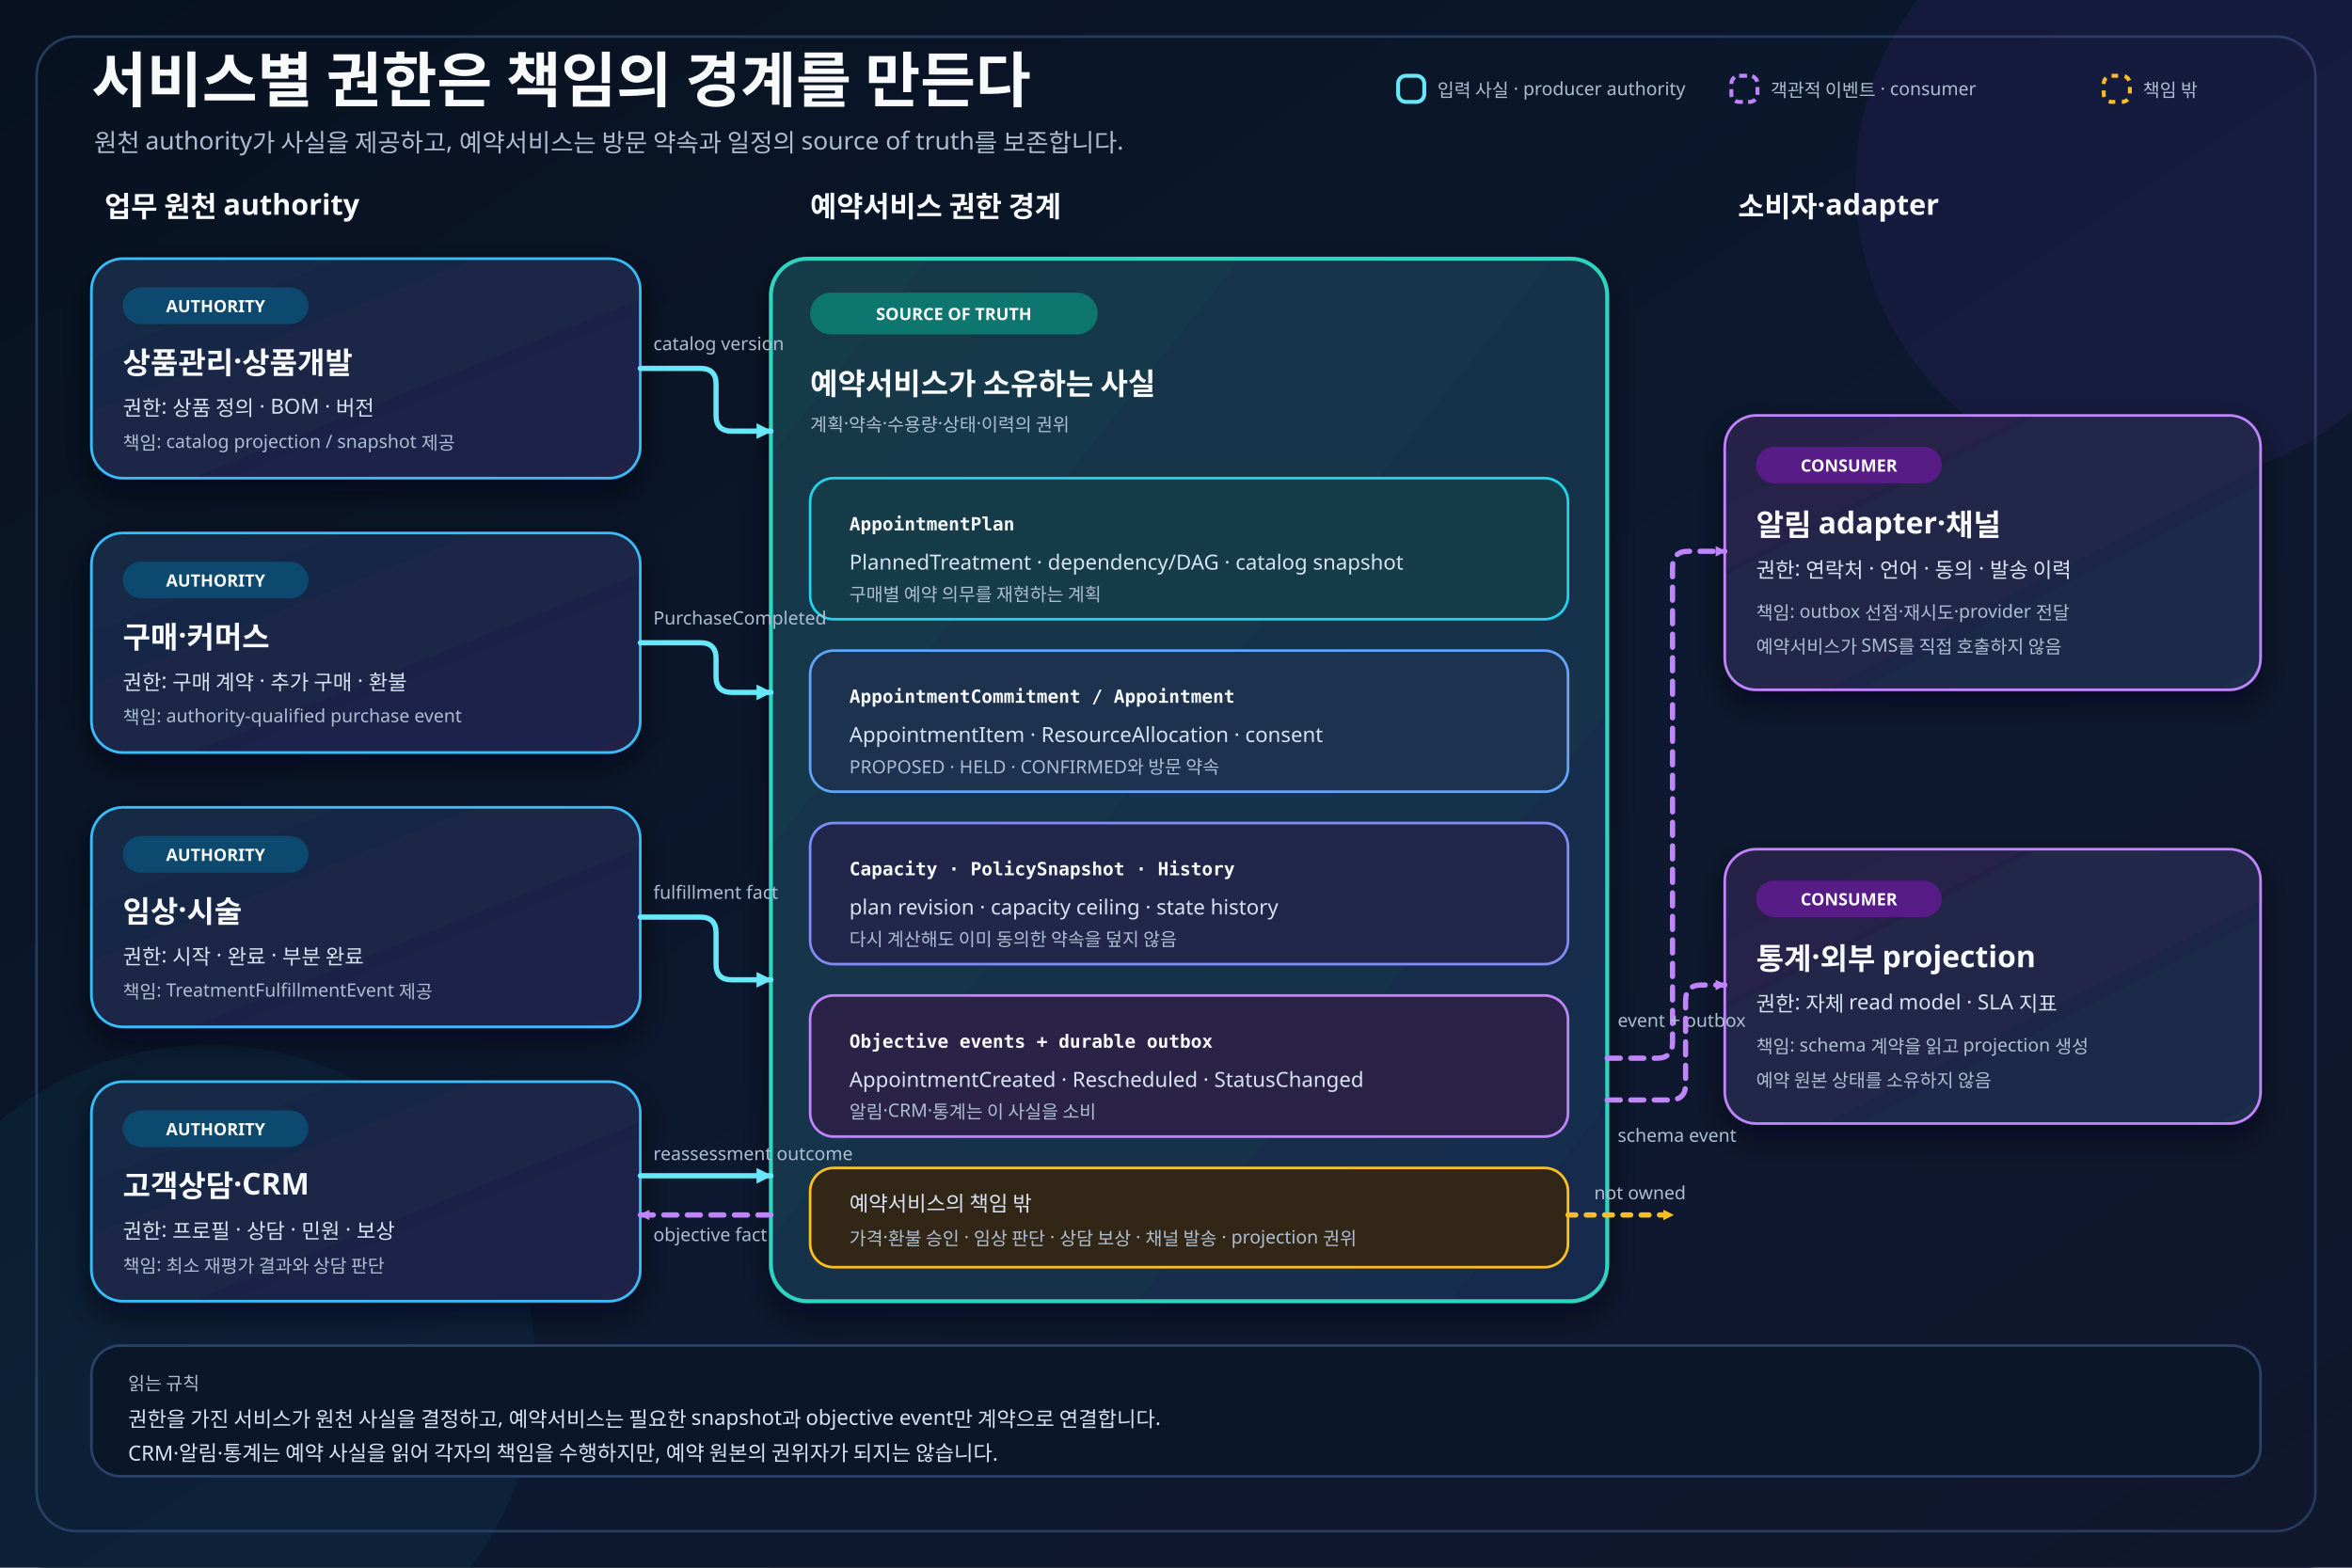
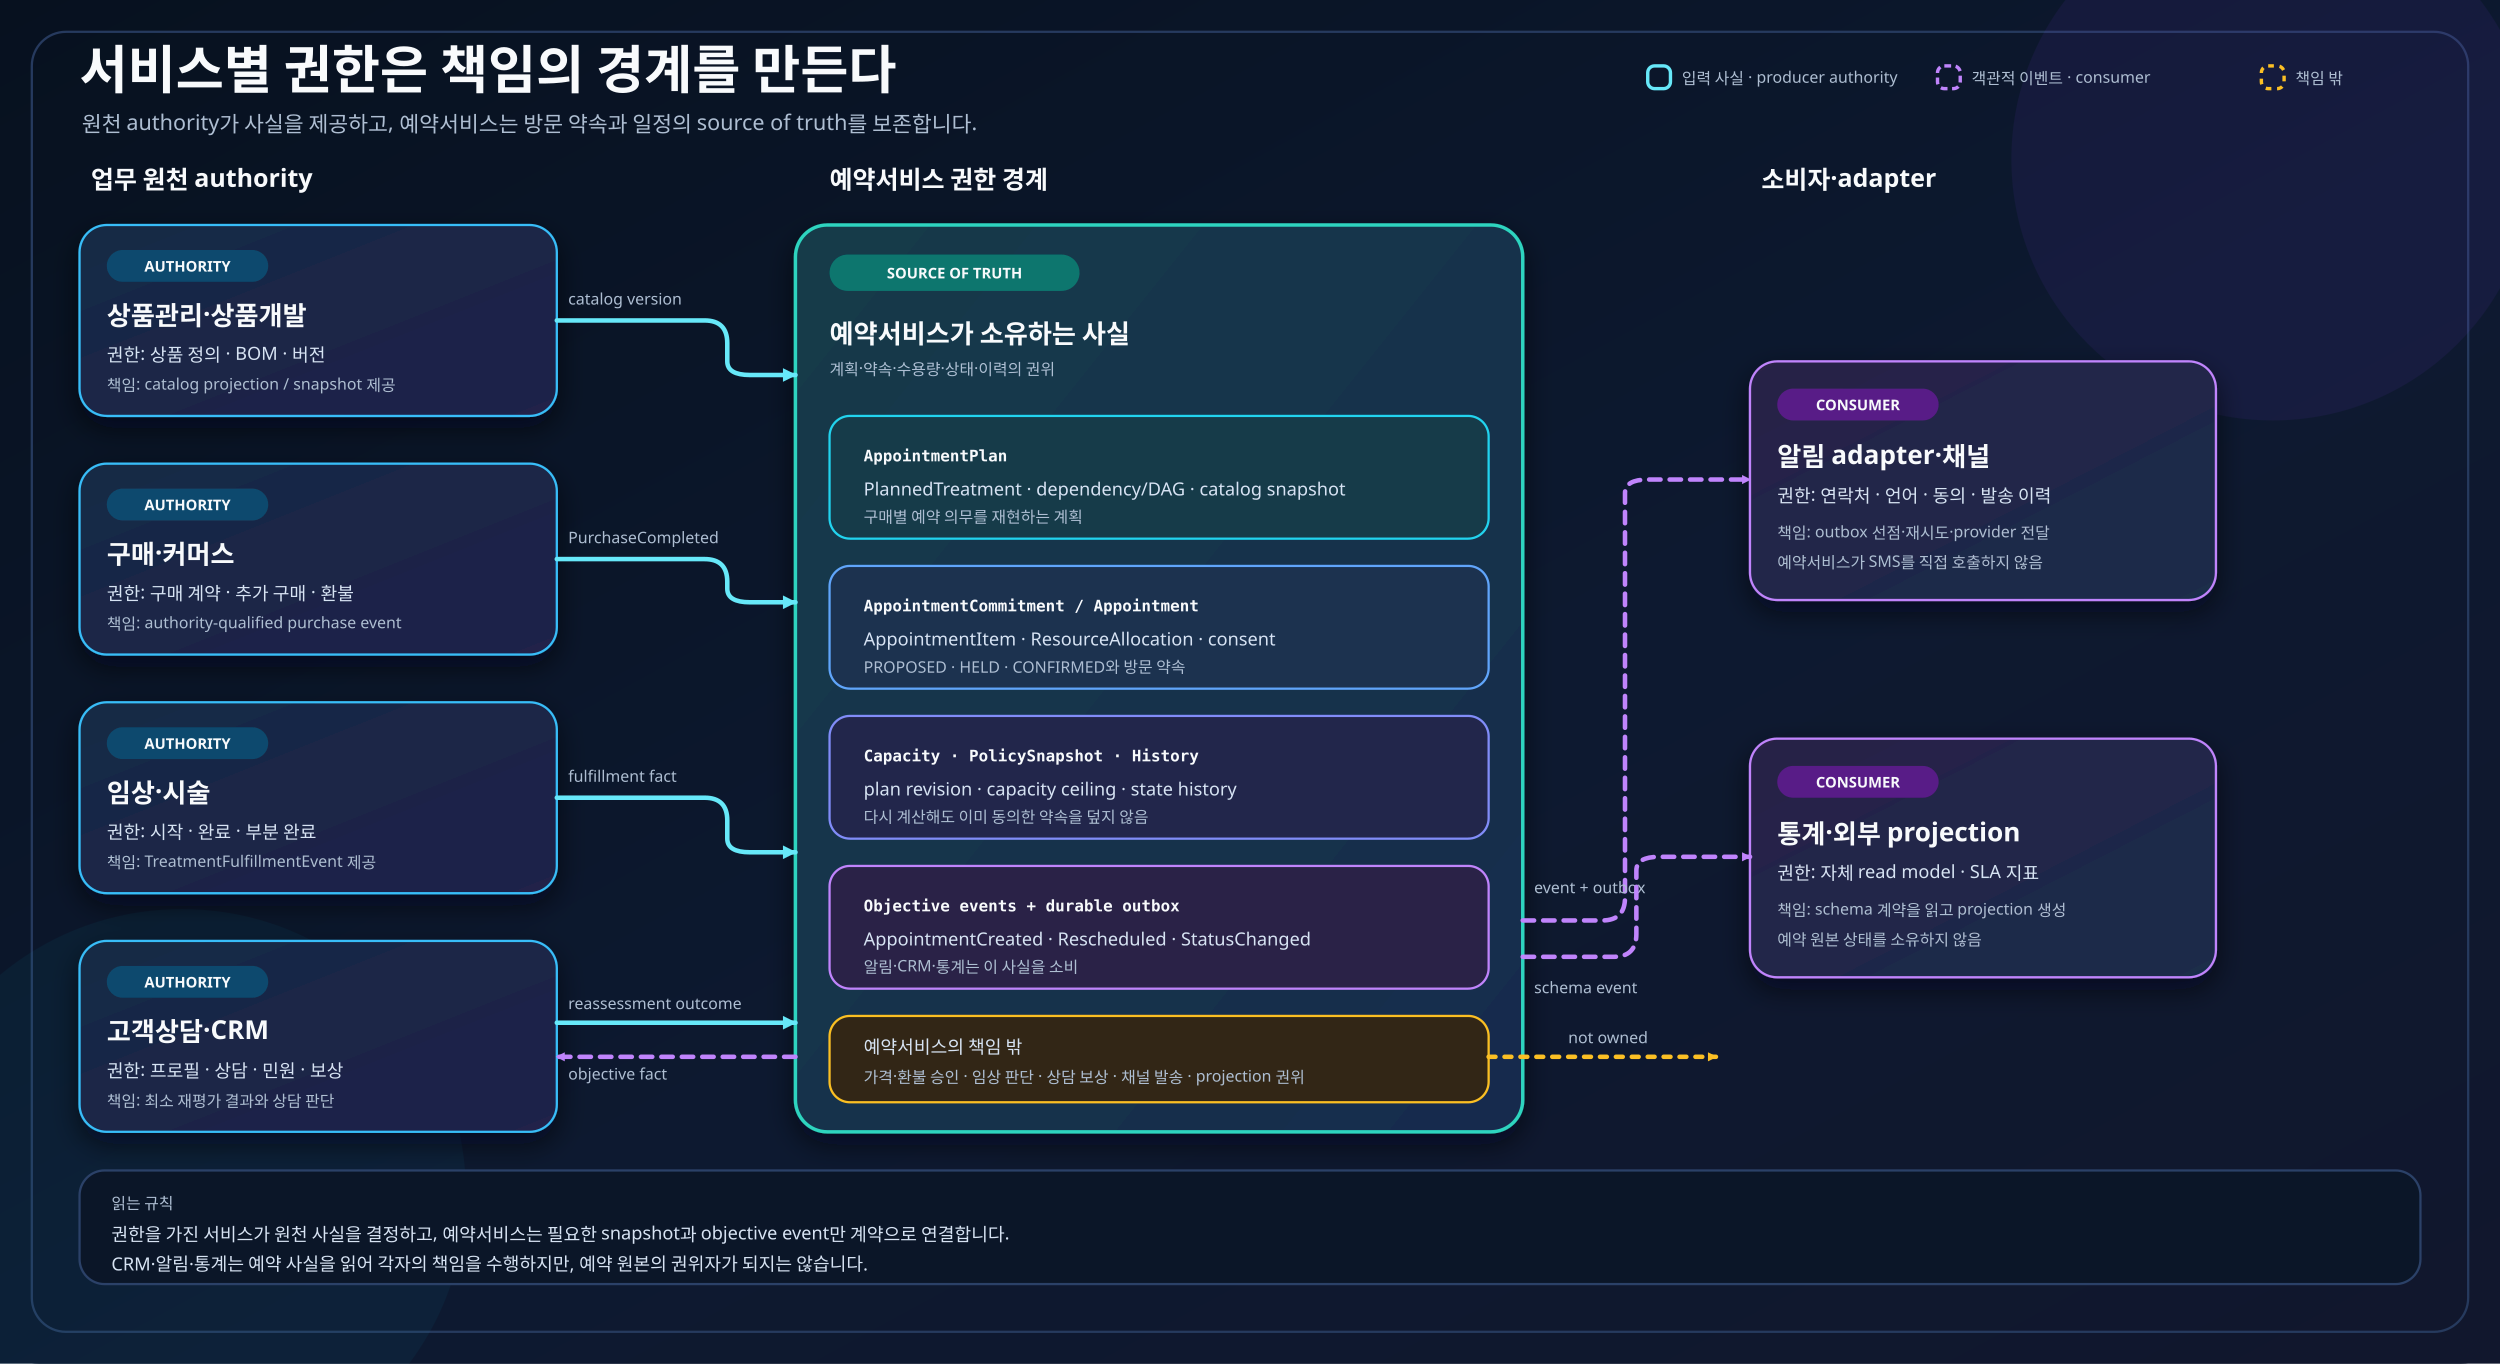
- <svg xmlns="http://www.w3.org/2000/svg" width="1800" height="1200" viewBox="0 0 1800 1200" role="img" aria-labelledby="title desc">
+ <svg xmlns="http://www.w3.org/2000/svg" width="2200" height="1200" viewBox="0 0 2200 1200" role="img" aria-labelledby="title desc">
  <defs>
    <linearGradient id="bg" x1="0" y1="0" x2="1" y2="1">
      <stop offset="0" stop-color="#07111f" />
      <stop offset="0.55" stop-color="#0d1930" />
      <stop offset="1" stop-color="#11172d" />
    </linearGradient>
    <linearGradient id="authorityFill" x1="0" y1="0" x2="1" y2="1">
      <stop offset="0" stop-color="#162b45" />
      <stop offset="1" stop-color="#202049" />
    </linearGradient>
    <linearGradient id="appointmentFill" x1="0" y1="0" x2="1" y2="1">
      <stop offset="0" stop-color="#123b4a" />
      <stop offset="1" stop-color="#192b4d" />
    </linearGradient>
    <linearGradient id="consumerFill" x1="0" y1="0" x2="1" y2="1">
      <stop offset="0" stop-color="#292147" />
      <stop offset="1" stop-color="#192d4a" />
    </linearGradient>
    <filter id="shadow" x="-20%" y="-20%" width="140%" height="150%">
      <feDropShadow dx="0" dy="10" stdDeviation="12" flood-color="#020617" flood-opacity="0.58" />
    </filter>
    <marker id="inputArrow" viewBox="0 0 14 14" markerWidth="14" markerHeight="14" refX="12" refY="7" orient="auto" markerUnits="userSpaceOnUse" data-role="primary" data-size="14x14" data-tip-direction="positive-x">
      <path d="M 1 1 L 13 7 L 1 13 Z" fill="#67e8f9" data-solid-head="true" />
    </marker>
    <marker id="eventArrow" viewBox="0 0 10 10" markerWidth="10" markerHeight="10" refX="8" refY="5" orient="auto" markerUnits="userSpaceOnUse" data-role="secondary" data-size="10x10" data-tip-direction="positive-x">
      <path d="M 1 1 L 9 5 L 1 9 Z" fill="#c084fc" data-solid-head="true" />
    </marker>
    <marker id="boundaryArrow" viewBox="0 0 10 10" markerWidth="10" markerHeight="10" refX="8" refY="5" orient="auto" markerUnits="userSpaceOnUse" data-role="secondary" data-size="10x10" data-tip-direction="positive-x">
      <path d="M 1 1 L 9 5 L 1 9 Z" fill="#fbbf24" data-solid-head="true" />
    </marker>
    <style>
      .title{font-family:"goorm Sans",sans-serif;font-size:46px;font-weight:700;fill:#f8fafc}.subtitle{font-family:"goorm Sans",sans-serif;font-size:19px;fill:#aebed2}.section{font-family:"goorm Sans",sans-serif;font-size:22px;font-weight:700;fill:#f8fafc}.card-title{font-family:"goorm Sans",sans-serif;font-size:23px;font-weight:700;fill:#f8fafc}.body{font-family:"goorm Sans",sans-serif;font-size:16px;fill:#d7e3f3}.small{font-family:"goorm Sans",sans-serif;font-size:14px;fill:#aebed2}.code{font-family:"goorm Sans Code","goorm Sans",monospace;font-size:14px;font-weight:700;fill:#f8fafc}.pill{font-family:"goorm Sans",sans-serif;font-size:13px;font-weight:700;fill:#f8fafc}.connector{fill:none;stroke-linecap:round;stroke-linejoin:round;stroke-width:4}.input-line{stroke:#67e8f9;marker-end:url(#inputArrow)}.event-line{stroke:#c084fc;stroke-dasharray:10 8;marker-end:url(#eventArrow)}.boundary-line{stroke:#fbbf24;stroke-dasharray:6 8;marker-end:url(#boundaryArrow)}
    </style>
  </defs>
-   <rect width="1800" height="1200" fill="url(#bg)" />
-   <rect width="1800" height="1200" rx="34" fill="url(#bg)" />
-   <rect x="28" y="28" width="1744" height="1144" rx="30" fill="none" stroke="#263a5e" stroke-width="2" />
-   <circle cx="1650" cy="140" r="230" fill="#7c3aed" opacity=".08" />
+   <rect width="2200" height="1200" fill="url(#bg)" />
+   <rect width="2200" height="1200" rx="34" fill="url(#bg)" />
+   <rect x="28" y="28" width="2144" height="1144" rx="30" fill="none" stroke="#263a5e" stroke-width="2" />
+   <circle cx="2000" cy="140" r="230" fill="#7c3aed" opacity=".08" />
  <circle cx="160" cy="1050" r="250" fill="#0891b2" opacity=".07" />
  <text class="title" x="70" y="78">서비스별 권한은 책임의 경계를 만든다</text>
  <text class="subtitle" x="72" y="116">원천 authority가 사실을 제공하고, 예약서비스는 방문 약속과 일정의 source of truth를 보존합니다.</text>
-   <g transform="translate(1070 58)">
+   <g transform="translate(1450 58)">
    <rect x="0" y="0" width="20" height="20" rx="6" fill="none" stroke="#67e8f9" stroke-width="3" />
    <text class="small" x="30" y="16">입력 사실 · producer authority</text>
    <rect x="255" y="0" width="20" height="20" rx="6" fill="none" stroke="#c084fc" stroke-width="3" stroke-dasharray="6 4" />
    <text class="small" x="285" y="16">객관적 이벤트 · consumer</text>
    <rect x="540" y="0" width="20" height="20" rx="6" fill="none" stroke="#fbbf24" stroke-width="3" stroke-dasharray="5 5" />
    <text class="small" x="570" y="16">책임 밖</text>
  </g>
  <text class="section" x="80" y="166">업무 원천 authority</text>
-   <text class="section" x="620" y="166">예약서비스 권한 경계</text>
-   <text class="section" x="1330" y="166">소비자·adapter</text>
+   <text class="section" x="730" y="166">예약서비스 권한 경계</text>
+   <text class="section" x="1550" y="166">소비자·adapter</text>
  <g filter="url(#shadow)">
    <rect x="70" y="198" width="420" height="168" rx="24" fill="url(#authorityFill)" stroke="#38bdf8" stroke-width="2" />
    <rect x="94" y="220" width="142" height="28" rx="14" fill="#0c4a6e" />
    <text class="pill" x="165" y="239" text-anchor="middle">AUTHORITY</text>
    <text class="card-title" x="94" y="286">상품관리·상품개발</text>
    <text class="body" x="94" y="318">권한: 상품 정의 · BOM · 버전</text>
    <text class="small" x="94" y="344">책임: catalog projection / snapshot 제공</text>
    <rect x="70" y="408" width="420" height="168" rx="24" fill="url(#authorityFill)" stroke="#38bdf8" stroke-width="2" />
    <rect x="94" y="430" width="142" height="28" rx="14" fill="#0c4a6e" />
    <text class="pill" x="165" y="449" text-anchor="middle">AUTHORITY</text>
    <text class="card-title" x="94" y="496">구매·커머스</text>
    <text class="body" x="94" y="528">권한: 구매 계약 · 추가 구매 · 환불</text>
    <text class="small" x="94" y="554">책임: authority-qualified purchase event</text>
    <rect x="70" y="618" width="420" height="168" rx="24" fill="url(#authorityFill)" stroke="#38bdf8" stroke-width="2" />
    <rect x="94" y="640" width="142" height="28" rx="14" fill="#0c4a6e" />
    <text class="pill" x="165" y="659" text-anchor="middle">AUTHORITY</text>
    <text class="card-title" x="94" y="706">임상·시술</text>
    <text class="body" x="94" y="738">권한: 시작 · 완료 · 부분 완료</text>
    <text class="small" x="94" y="764">책임: TreatmentFulfillmentEvent 제공</text>
    <rect x="70" y="828" width="420" height="168" rx="24" fill="url(#authorityFill)" stroke="#38bdf8" stroke-width="2" />
    <rect x="94" y="850" width="142" height="28" rx="14" fill="#0c4a6e" />
    <text class="pill" x="165" y="869" text-anchor="middle">AUTHORITY</text>
    <text class="card-title" x="94" y="916">고객상담·CRM</text>
    <text class="body" x="94" y="948">권한: 프로필 · 상담 · 민원 · 보상</text>
    <text class="small" x="94" y="974">책임: 최소 재평가 결과와 상담 판단</text>
  </g>
  <g filter="url(#shadow)">
-     <rect x="590" y="198" width="640" height="798" rx="28" fill="url(#appointmentFill)" stroke="#2dd4bf" stroke-width="3" />
-     <rect x="620" y="224" width="220" height="32" rx="16" fill="#0f766e" />
-     <text class="pill" x="730" y="245" text-anchor="middle">SOURCE OF TRUTH</text>
-     <text class="card-title" x="620" y="302">예약서비스가 소유하는 사실</text>
-     <text class="small" x="620" y="330">계획·약속·수용량·상태·이력의 권위</text>
-     <rect x="620" y="366" width="580" height="108" rx="18" fill="#153a4a" stroke="#22d3ee" stroke-width="2" />
-     <text class="code" x="650" y="406">AppointmentPlan</text>
-     <text class="body" x="650" y="436">PlannedTreatment · dependency/DAG · catalog snapshot</text>
-     <text class="small" x="650" y="460">구매별 예약 의무를 재현하는 계획</text>
-     <rect x="620" y="498" width="580" height="108" rx="18" fill="#1a3150" stroke="#60a5fa" stroke-width="2" />
-     <text class="code" x="650" y="538">AppointmentCommitment / Appointment</text>
-     <text class="body" x="650" y="568">AppointmentItem · ResourceAllocation · consent</text>
-     <text class="small" x="650" y="592">PROPOSED · HELD · CONFIRMED와 방문 약속</text>
-     <rect x="620" y="630" width="580" height="108" rx="18" fill="#20264b" stroke="#818cf8" stroke-width="2" />
-     <text class="code" x="650" y="670">Capacity · PolicySnapshot · History</text>
-     <text class="body" x="650" y="700">plan revision · capacity ceiling · state history</text>
-     <text class="small" x="650" y="724">다시 계산해도 이미 동의한 약속을 덮지 않음</text>
-     <rect x="620" y="762" width="580" height="108" rx="18" fill="#292347" stroke="#c084fc" stroke-width="2" />
-     <text class="code" x="650" y="802">Objective events + durable outbox</text>
-     <text class="body" x="650" y="832">AppointmentCreated · Rescheduled · StatusChanged</text>
-     <text class="small" x="650" y="856">알림·CRM·통계는 이 사실을 소비</text>
-     <rect x="620" y="894" width="580" height="76" rx="18" fill="#332817" stroke="#fbbf24" stroke-width="2" />
-     <text class="body" x="650" y="927">예약서비스의 책임 밖</text>
-     <text class="small" x="650" y="953">가격·환불 승인 · 임상 판단 · 상담 보상 · 채널 발송 · projection 권위</text>
+     <rect x="700" y="198" width="640" height="798" rx="28" fill="url(#appointmentFill)" stroke="#2dd4bf" stroke-width="3" />
+     <rect x="730" y="224" width="220" height="32" rx="16" fill="#0f766e" />
+     <text class="pill" x="840" y="245" text-anchor="middle">SOURCE OF TRUTH</text>
+     <text class="card-title" x="730" y="302">예약서비스가 소유하는 사실</text>
+     <text class="small" x="730" y="330">계획·약속·수용량·상태·이력의 권위</text>
+     <rect x="730" y="366" width="580" height="108" rx="18" fill="#153a4a" stroke="#22d3ee" stroke-width="2" />
+     <text class="code" x="760" y="406">AppointmentPlan</text>
+     <text class="body" x="760" y="436">PlannedTreatment · dependency/DAG · catalog snapshot</text>
+     <text class="small" x="760" y="460">구매별 예약 의무를 재현하는 계획</text>
+     <rect x="730" y="498" width="580" height="108" rx="18" fill="#1a3150" stroke="#60a5fa" stroke-width="2" />
+     <text class="code" x="760" y="538">AppointmentCommitment / Appointment</text>
+     <text class="body" x="760" y="568">AppointmentItem · ResourceAllocation · consent</text>
+     <text class="small" x="760" y="592">PROPOSED · HELD · CONFIRMED와 방문 약속</text>
+     <rect x="730" y="630" width="580" height="108" rx="18" fill="#20264b" stroke="#818cf8" stroke-width="2" />
+     <text class="code" x="760" y="670">Capacity · PolicySnapshot · History</text>
+     <text class="body" x="760" y="700">plan revision · capacity ceiling · state history</text>
+     <text class="small" x="760" y="724">다시 계산해도 이미 동의한 약속을 덮지 않음</text>
+     <rect x="730" y="762" width="580" height="108" rx="18" fill="#292347" stroke="#c084fc" stroke-width="2" />
+     <text class="code" x="760" y="802">Objective events + durable outbox</text>
+     <text class="body" x="760" y="832">AppointmentCreated · Rescheduled · StatusChanged</text>
+     <text class="small" x="760" y="856">알림·CRM·통계는 이 사실을 소비</text>
+     <rect x="730" y="894" width="580" height="76" rx="18" fill="#332817" stroke="#fbbf24" stroke-width="2" />
+     <text class="body" x="760" y="927">예약서비스의 책임 밖</text>
+     <text class="small" x="760" y="953">가격·환불 승인 · 임상 판단 · 상담 보상 · 채널 발송 · projection 권위</text>
  </g>
  <g filter="url(#shadow)">
-     <rect x="1320" y="318" width="410" height="210" rx="24" fill="url(#consumerFill)" stroke="#c084fc" stroke-width="2" />
-     <rect x="1344" y="342" width="142" height="28" rx="14" fill="#581c87" />
-     <text class="pill" x="1415" y="361" text-anchor="middle">CONSUMER</text>
-     <text class="card-title" x="1344" y="410">알림 adapter·채널</text>
-     <text class="body" x="1344" y="442">권한: 연락처 · 언어 · 동의 · 발송 이력</text>
-     <text class="small" x="1344" y="474">책임: outbox 선점·재시도·provider 전달</text>
-     <text class="small" x="1344" y="500">예약서비스가 SMS를 직접 호출하지 않음</text>
-     <rect x="1320" y="650" width="410" height="210" rx="24" fill="url(#consumerFill)" stroke="#c084fc" stroke-width="2" />
-     <rect x="1344" y="674" width="142" height="28" rx="14" fill="#581c87" />
-     <text class="pill" x="1415" y="693" text-anchor="middle">CONSUMER</text>
-     <text class="card-title" x="1344" y="742">통계·외부 projection</text>
-     <text class="body" x="1344" y="774">권한: 자체 read model · SLA 지표</text>
-     <text class="small" x="1344" y="806">책임: schema 계약을 읽고 projection 생성</text>
-     <text class="small" x="1344" y="832">예약 원본 상태를 소유하지 않음</text>
+     <rect x="1540" y="318" width="410" height="210" rx="24" fill="url(#consumerFill)" stroke="#c084fc" stroke-width="2" />
+     <rect x="1564" y="342" width="142" height="28" rx="14" fill="#581c87" />
+     <text class="pill" x="1635" y="361" text-anchor="middle">CONSUMER</text>
+     <text class="card-title" x="1564" y="410">알림 adapter·채널</text>
+     <text class="body" x="1564" y="442">권한: 연락처 · 언어 · 동의 · 발송 이력</text>
+     <text class="small" x="1564" y="474">책임: outbox 선점·재시도·provider 전달</text>
+     <text class="small" x="1564" y="500">예약서비스가 SMS를 직접 호출하지 않음</text>
+     <rect x="1540" y="650" width="410" height="210" rx="24" fill="url(#consumerFill)" stroke="#c084fc" stroke-width="2" />
+     <rect x="1564" y="674" width="142" height="28" rx="14" fill="#581c87" />
+     <text class="pill" x="1635" y="693" text-anchor="middle">CONSUMER</text>
+     <text class="card-title" x="1564" y="742">통계·외부 projection</text>
+     <text class="body" x="1564" y="774">권한: 자체 read model · SLA 지표</text>
+     <text class="small" x="1564" y="806">책임: schema 계약을 읽고 projection 생성</text>
+     <text class="small" x="1564" y="832">예약 원본 상태를 소유하지 않음</text>
  </g>
  <g>
-     <path class="connector input-line" data-connector="product-input" d="M 490 282 H 536 Q 548 282 548 294 V 318 Q 548 330 560 330 H 590" />
+     <path class="connector input-line" data-connector="product-input" d="M 490 282 H 620 Q 640 282 640 302 V 318 Q 640 330 660 330 H 700" />
    <text class="small" x="500" y="268">catalog version</text>
-     <path class="connector input-line" data-connector="commerce-input" d="M 490 492 H 536 Q 548 492 548 504 V 518 Q 548 530 560 530 H 590" />
+     <path class="connector input-line" data-connector="commerce-input" d="M 490 492 H 620 Q 640 492 640 512 V 518 Q 640 530 660 530 H 700" />
    <text class="small" x="500" y="478">PurchaseCompleted</text>
-     <path class="connector input-line" data-connector="clinical-input" d="M 490 702 H 536 Q 548 702 548 714 V 738 Q 548 750 560 750 H 590" />
+     <path class="connector input-line" data-connector="clinical-input" d="M 490 702 H 620 Q 640 702 640 722 V 738 Q 640 750 660 750 H 700" />
    <text class="small" x="500" y="688">fulfillment fact</text>
-     <path class="connector input-line" data-connector="crm-input" d="M 490 900 H 590" />
+     <path class="connector input-line" data-connector="crm-input" d="M 490 900 H 700" />
    <text class="small" x="500" y="888">reassessment outcome</text>
-     <path class="connector event-line" data-connector="notification-output" d="M 1230 810 H 1268 Q 1280 810 1280 798 V 434 Q 1280 422 1292 422 H 1320" />
-     <text class="small" x="1238" y="786">event + outbox</text>
-     <path class="connector event-line" data-connector="statistics-output" d="M 1230 842 H 1278 Q 1290 842 1290 830 V 766 Q 1290 754 1302 754 H 1320" />
-     <text class="small" x="1238" y="874">schema event</text>
-     <path class="connector event-line" data-connector="crm-output" d="M 590 930 H 490" />
+     <path class="connector event-line" data-connector="notification-output" d="M 1340 810 H 1410 Q 1430 810 1430 790 V 434 Q 1430 422 1450 422 H 1540" />
+     <text class="small" x="1350" y="786">event + outbox</text>
+     <path class="connector event-line" data-connector="statistics-output" d="M 1340 842 H 1420 Q 1440 842 1440 822 V 766 Q 1440 754 1460 754 H 1540" />
+     <text class="small" x="1350" y="874">schema event</text>
+     <path class="connector event-line" data-connector="crm-output" d="M 700 930 H 490" />
    <text class="small" x="500" y="950">objective fact</text>
-     <path class="connector boundary-line" data-connector="boundary-reminder" d="M 1200 930 H 1280" />
-     <text class="small" x="1220" y="918">not owned</text>
+     <path class="connector boundary-line" data-connector="boundary-reminder" d="M 1310 930 H 1510" />
+     <text class="small" x="1380" y="918">not owned</text>
  </g>
-   <rect x="70" y="1030" width="1660" height="100" rx="22" fill="#0b1628" stroke="#2b4168" stroke-width="2" />
+   <rect x="70" y="1030" width="2060" height="100" rx="22" fill="#0b1628" stroke="#2b4168" stroke-width="2" />
  <text class="small" x="98" y="1064">읽는 규칙</text>
  <text class="body" x="98" y="1092">권한을 가진 서비스가 원천 사실을 결정하고, 예약서비스는 필요한 snapshot과 objective event만 계약으로 연결합니다.</text>
  <text class="body" x="98" y="1118">CRM·알림·통계는 예약 사실을 읽어 각자의 책임을 수행하지만, 예약 원본의 권위자가 되지는 않습니다.</text>
</svg>
